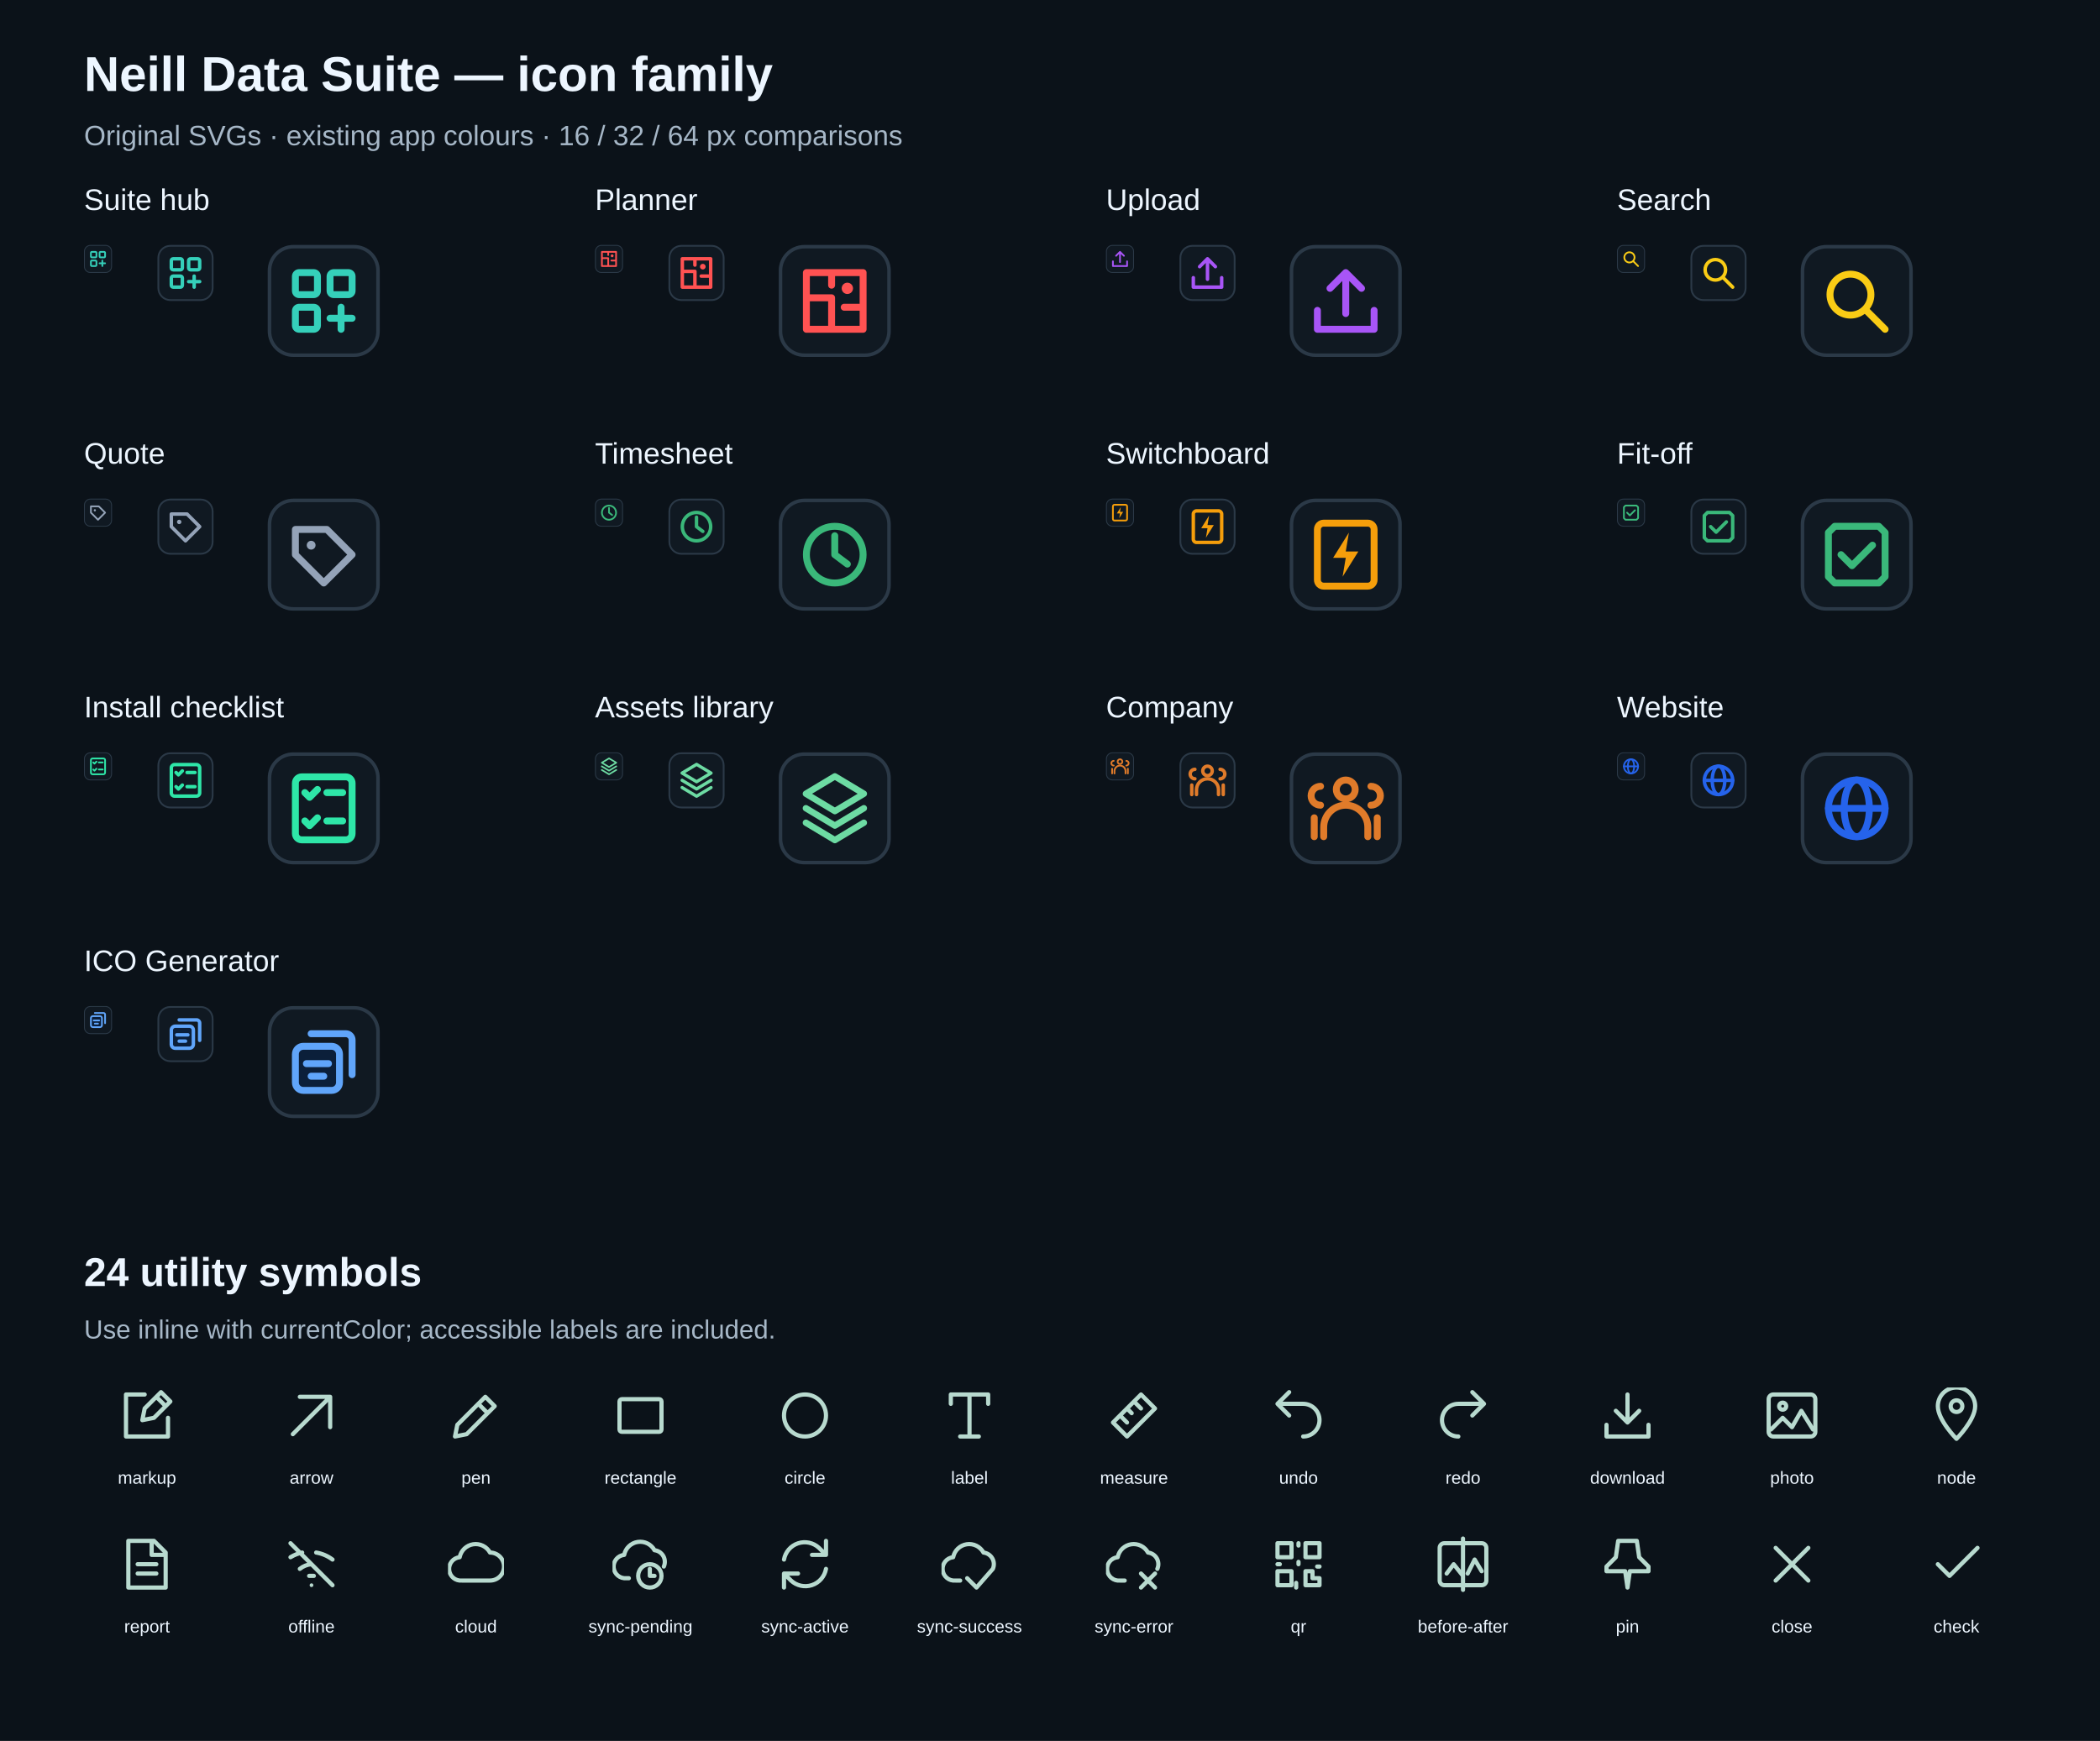
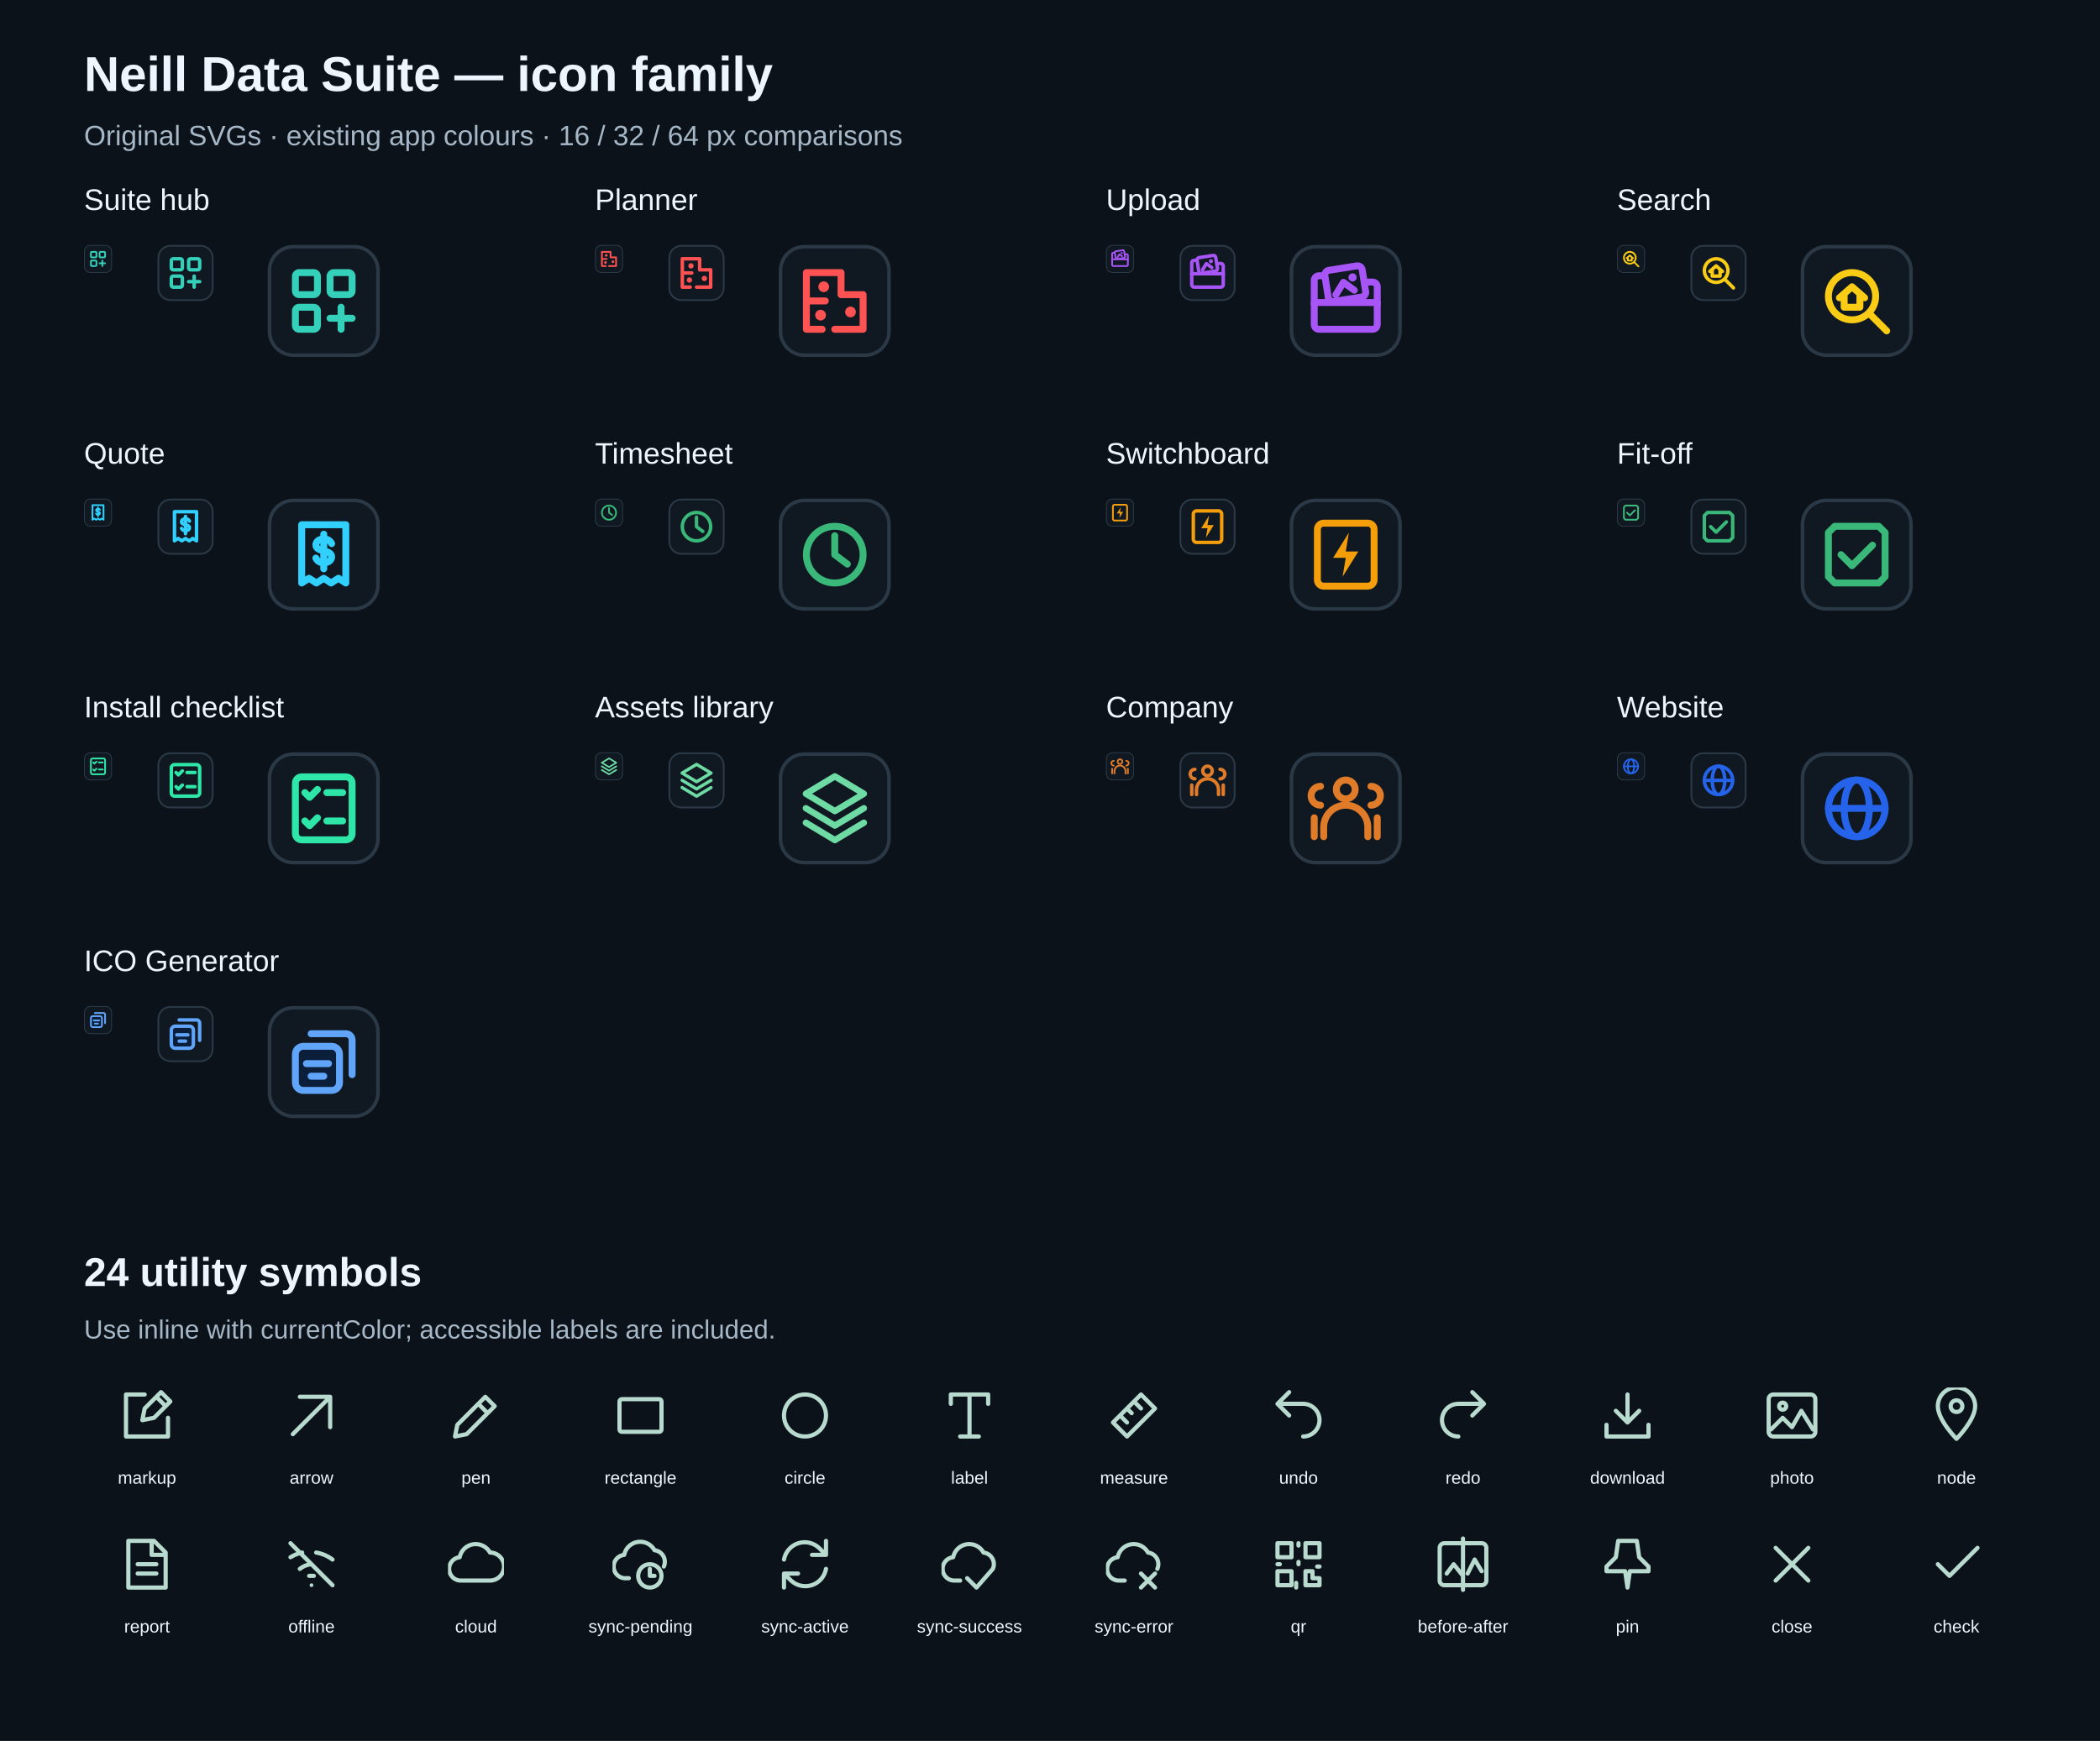
<svg xmlns="http://www.w3.org/2000/svg" width="1200" height="995" viewBox="0 0 1200 995">
  <rect width="1200" height="995" fill="#0b1219" />
  <g font-family="Arial,sans-serif" fill="#edf6ff">
    <text x="48" y="52" font-size="28" font-weight="700">Neill Data Suite — icon family</text>
    <text x="48" y="83" font-size="16" fill="#a6b7c7">Original SVGs · existing app colours · 16 / 32 / 64 px comparisons</text>
    <text x="48" y="120" font-size="17">Suite hub</text>
    <g transform="translate(48 140)">
      <svg width="16" height="16" viewBox="0 0 48 48" focusable="false" aria-hidden="true">
        <rect width="48" height="48" rx="11" fill="#101922" />
        <rect x=".75" y=".75" width="46.5" height="46.5" rx="10.25" fill="none" stroke="#2b3947" stroke-width="1.5" />
        <g fill="none" stroke="currentColor" color="#35d0ba" stroke-width="2.2" stroke-linecap="round" stroke-linejoin="round" transform="translate(7.8 7.8) scale(1.35)">
          <rect x="3" y="3" width="7" height="7" rx="1.2" />
          <rect x="14" y="3" width="7" height="7" rx="1.2" />
          <rect x="3" y="14" width="7" height="7" rx="1.2" />
          <path d="M14 17.5h7m-3.5-3.5v7" />
        </g>
      </svg>
    </g>
    <g transform="translate(90 140)">
      <svg width="32" height="32" viewBox="0 0 48 48" focusable="false" aria-hidden="true">
        <rect width="48" height="48" rx="11" fill="#101922" />
        <rect x=".75" y=".75" width="46.5" height="46.5" rx="10.25" fill="none" stroke="#2b3947" stroke-width="1.5" />
        <g fill="none" stroke="currentColor" color="#35d0ba" stroke-width="2.2" stroke-linecap="round" stroke-linejoin="round" transform="translate(7.8 7.8) scale(1.35)">
          <rect x="3" y="3" width="7" height="7" rx="1.2" />
          <rect x="14" y="3" width="7" height="7" rx="1.2" />
          <rect x="3" y="14" width="7" height="7" rx="1.2" />
          <path d="M14 17.5h7m-3.5-3.5v7" />
        </g>
      </svg>
    </g>
    <g transform="translate(153 140)">
      <svg width="64" height="64" viewBox="0 0 48 48" focusable="false" aria-hidden="true">
        <rect width="48" height="48" rx="11" fill="#101922" />
        <rect x=".75" y=".75" width="46.5" height="46.5" rx="10.25" fill="none" stroke="#2b3947" stroke-width="1.5" />
        <g fill="none" stroke="currentColor" color="#35d0ba" stroke-width="2.2" stroke-linecap="round" stroke-linejoin="round" transform="translate(7.8 7.8) scale(1.35)">
          <rect x="3" y="3" width="7" height="7" rx="1.2" />
          <rect x="14" y="3" width="7" height="7" rx="1.2" />
          <rect x="3" y="14" width="7" height="7" rx="1.2" />
          <path d="M14 17.5h7m-3.5-3.5v7" />
        </g>
      </svg>
    </g>
    <text x="340" y="120" font-size="17">Planner</text>
    <g transform="translate(340 140)">
      <svg width="16" height="16" viewBox="0 0 48 48" focusable="false" aria-hidden="true">
        <rect width="48" height="48" rx="11" fill="#101922" />
        <rect x=".75" y=".75" width="46.5" height="46.5" rx="10.25" fill="none" stroke="#2b3947" stroke-width="1.5" />
        <g fill="none" stroke="currentColor" color="#ff5252" stroke-width="2.2" stroke-linecap="round" stroke-linejoin="round" transform="translate(7.8 7.8) scale(1.35)">
-           <path d="M3 3h18v18H3zM3 11h8v10M11 3v4M15 14h6" />
-           <circle cx="16" cy="8" r="1.8" fill="currentColor" stroke="none" />
+           <path d="M8 21H3V3h11v7h7v11h-9M3 12h6" />
+           <circle cx="8.5" cy="7.5" r="1.7" fill="currentColor" stroke="none" />
+           <circle cx="7.5" cy="16.5" r="1.7" fill="currentColor" stroke="none" />
+           <circle cx="17" cy="15.5" r="1.7" fill="currentColor" stroke="none" />
        </g>
      </svg>
    </g>
    <g transform="translate(382 140)">
      <svg width="32" height="32" viewBox="0 0 48 48" focusable="false" aria-hidden="true">
        <rect width="48" height="48" rx="11" fill="#101922" />
        <rect x=".75" y=".75" width="46.5" height="46.5" rx="10.25" fill="none" stroke="#2b3947" stroke-width="1.5" />
        <g fill="none" stroke="currentColor" color="#ff5252" stroke-width="2.2" stroke-linecap="round" stroke-linejoin="round" transform="translate(7.8 7.8) scale(1.35)">
-           <path d="M3 3h18v18H3zM3 11h8v10M11 3v4M15 14h6" />
-           <circle cx="16" cy="8" r="1.8" fill="currentColor" stroke="none" />
+           <path d="M8 21H3V3h11v7h7v11h-9M3 12h6" />
+           <circle cx="8.5" cy="7.5" r="1.7" fill="currentColor" stroke="none" />
+           <circle cx="7.5" cy="16.5" r="1.7" fill="currentColor" stroke="none" />
+           <circle cx="17" cy="15.5" r="1.7" fill="currentColor" stroke="none" />
        </g>
      </svg>
    </g>
    <g transform="translate(445 140)">
      <svg width="64" height="64" viewBox="0 0 48 48" focusable="false" aria-hidden="true">
        <rect width="48" height="48" rx="11" fill="#101922" />
        <rect x=".75" y=".75" width="46.5" height="46.5" rx="10.25" fill="none" stroke="#2b3947" stroke-width="1.5" />
        <g fill="none" stroke="currentColor" color="#ff5252" stroke-width="2.2" stroke-linecap="round" stroke-linejoin="round" transform="translate(7.8 7.8) scale(1.35)">
-           <path d="M3 3h18v18H3zM3 11h8v10M11 3v4M15 14h6" />
-           <circle cx="16" cy="8" r="1.8" fill="currentColor" stroke="none" />
+           <path d="M8 21H3V3h11v7h7v11h-9M3 12h6" />
+           <circle cx="8.5" cy="7.5" r="1.7" fill="currentColor" stroke="none" />
+           <circle cx="7.5" cy="16.5" r="1.7" fill="currentColor" stroke="none" />
+           <circle cx="17" cy="15.5" r="1.7" fill="currentColor" stroke="none" />
        </g>
      </svg>
    </g>
    <text x="632" y="120" font-size="17">Upload</text>
    <g transform="translate(632 140)">
      <svg width="16" height="16" viewBox="0 0 48 48" focusable="false" aria-hidden="true">
        <rect width="48" height="48" rx="11" fill="#101922" />
        <rect x=".75" y=".75" width="46.5" height="46.5" rx="10.25" fill="none" stroke="#2b3947" stroke-width="1.5" />
        <g fill="none" stroke="currentColor" color="#a855f7" stroke-width="2.2" stroke-linecap="round" stroke-linejoin="round" transform="translate(7.8 7.8) scale(1.35)">
-           <path d="M12 16V3m-5 5 5-5 5 5M3 15v6h18v-6" />
+           <path d="M2 13V5.5A1.5 1.5 0 0 1 3.5 4H8l2 2h10.5A1.5 1.5 0 0 1 22 7.5V13" />
+           <g transform="rotate(-9 12 7.5)">
+             <rect x="6" y="1.5" width="12" height="10" rx="1.5" fill="#101922" />
+             <path d="m8.5 9.5 3-3.5 3 3" />
+             <circle cx="14.6" cy="4.9" r="1.3" fill="currentColor" stroke="none" />
+           </g>
+           <path d="M2 12.5h20v7a1.5 1.5 0 0 1-1.5 1.5h-17A1.5 1.5 0 0 1 2 19.5z" fill="#101922" />
        </g>
      </svg>
    </g>
    <g transform="translate(674 140)">
      <svg width="32" height="32" viewBox="0 0 48 48" focusable="false" aria-hidden="true">
        <rect width="48" height="48" rx="11" fill="#101922" />
        <rect x=".75" y=".75" width="46.5" height="46.5" rx="10.25" fill="none" stroke="#2b3947" stroke-width="1.5" />
        <g fill="none" stroke="currentColor" color="#a855f7" stroke-width="2.2" stroke-linecap="round" stroke-linejoin="round" transform="translate(7.8 7.8) scale(1.35)">
-           <path d="M12 16V3m-5 5 5-5 5 5M3 15v6h18v-6" />
+           <path d="M2 13V5.5A1.5 1.5 0 0 1 3.5 4H8l2 2h10.5A1.5 1.5 0 0 1 22 7.5V13" />
+           <g transform="rotate(-9 12 7.5)">
+             <rect x="6" y="1.5" width="12" height="10" rx="1.5" fill="#101922" />
+             <path d="m8.5 9.5 3-3.5 3 3" />
+             <circle cx="14.6" cy="4.9" r="1.3" fill="currentColor" stroke="none" />
+           </g>
+           <path d="M2 12.5h20v7a1.5 1.5 0 0 1-1.5 1.5h-17A1.5 1.5 0 0 1 2 19.5z" fill="#101922" />
        </g>
      </svg>
    </g>
    <g transform="translate(737 140)">
      <svg width="64" height="64" viewBox="0 0 48 48" focusable="false" aria-hidden="true">
        <rect width="48" height="48" rx="11" fill="#101922" />
        <rect x=".75" y=".75" width="46.5" height="46.5" rx="10.25" fill="none" stroke="#2b3947" stroke-width="1.5" />
        <g fill="none" stroke="currentColor" color="#a855f7" stroke-width="2.2" stroke-linecap="round" stroke-linejoin="round" transform="translate(7.8 7.8) scale(1.35)">
-           <path d="M12 16V3m-5 5 5-5 5 5M3 15v6h18v-6" />
+           <path d="M2 13V5.5A1.5 1.5 0 0 1 3.5 4H8l2 2h10.5A1.5 1.5 0 0 1 22 7.5V13" />
+           <g transform="rotate(-9 12 7.5)">
+             <rect x="6" y="1.5" width="12" height="10" rx="1.5" fill="#101922" />
+             <path d="m8.5 9.5 3-3.5 3 3" />
+             <circle cx="14.6" cy="4.9" r="1.3" fill="currentColor" stroke="none" />
+           </g>
+           <path d="M2 12.5h20v7a1.5 1.5 0 0 1-1.5 1.5h-17A1.5 1.5 0 0 1 2 19.5z" fill="#101922" />
        </g>
      </svg>
    </g>
    <text x="924" y="120" font-size="17">Search</text>
    <g transform="translate(924 140)">
      <svg width="16" height="16" viewBox="0 0 48 48" focusable="false" aria-hidden="true">
        <rect width="48" height="48" rx="11" fill="#101922" />
        <rect x=".75" y=".75" width="46.5" height="46.5" rx="10.25" fill="none" stroke="#2b3947" stroke-width="1.5" />
        <g fill="none" stroke="currentColor" color="#facc15" stroke-width="2.2" stroke-linecap="round" stroke-linejoin="round" transform="translate(7.8 7.8) scale(1.35)">
-           <circle cx="10" cy="10" r="6.5" />
-           <path d="m15 15 6 6" />
+           <circle cx="10.5" cy="10.5" r="7.5" />
+           <path d="m16 16 5.5 5.5M6.5 11l4-3.5 4 3.5M8 9.8V14h5V9.8" />
        </g>
      </svg>
    </g>
    <g transform="translate(966 140)">
      <svg width="32" height="32" viewBox="0 0 48 48" focusable="false" aria-hidden="true">
        <rect width="48" height="48" rx="11" fill="#101922" />
        <rect x=".75" y=".75" width="46.5" height="46.5" rx="10.25" fill="none" stroke="#2b3947" stroke-width="1.5" />
        <g fill="none" stroke="currentColor" color="#facc15" stroke-width="2.2" stroke-linecap="round" stroke-linejoin="round" transform="translate(7.8 7.8) scale(1.35)">
-           <circle cx="10" cy="10" r="6.5" />
-           <path d="m15 15 6 6" />
+           <circle cx="10.5" cy="10.5" r="7.5" />
+           <path d="m16 16 5.5 5.5M6.5 11l4-3.5 4 3.5M8 9.8V14h5V9.8" />
        </g>
      </svg>
    </g>
    <g transform="translate(1029 140)">
      <svg width="64" height="64" viewBox="0 0 48 48" focusable="false" aria-hidden="true">
        <rect width="48" height="48" rx="11" fill="#101922" />
        <rect x=".75" y=".75" width="46.5" height="46.5" rx="10.25" fill="none" stroke="#2b3947" stroke-width="1.5" />
        <g fill="none" stroke="currentColor" color="#facc15" stroke-width="2.2" stroke-linecap="round" stroke-linejoin="round" transform="translate(7.8 7.8) scale(1.35)">
-           <circle cx="10" cy="10" r="6.5" />
-           <path d="m15 15 6 6" />
+           <circle cx="10.5" cy="10.5" r="7.5" />
+           <path d="m16 16 5.5 5.5M6.5 11l4-3.5 4 3.5M8 9.8V14h5V9.8" />
        </g>
      </svg>
    </g>
    <text x="48" y="265" font-size="17">Quote</text>
    <g transform="translate(48 285)">
      <svg width="16" height="16" viewBox="0 0 48 48" focusable="false" aria-hidden="true">
        <rect width="48" height="48" rx="11" fill="#101922" />
        <rect x=".75" y=".75" width="46.5" height="46.5" rx="10.25" fill="none" stroke="#2b3947" stroke-width="1.5" />
-         <g fill="none" stroke="currentColor" color="#94a3b8" stroke-width="2.2" stroke-linecap="round" stroke-linejoin="round" transform="translate(7.8 7.8) scale(1.35)">
-           <path d="M3 4h10l8 8-9 9-9-9z" />
-           <circle cx="8" cy="9" r="1.4" fill="currentColor" stroke="none" />
+         <g fill="none" stroke="currentColor" color="#31d0ff" stroke-width="2.2" stroke-linecap="round" stroke-linejoin="round" transform="translate(7.8 7.8) scale(1.35)">
+           <path d="M5 2.5h14V21l-2.33-1.5L14.33 21 12 19.5 9.67 21 7.33 19.5 5 21z" />
+           <path d="M14.5 8.5c-.4-.9-1.3-1.5-2.5-1.5-1.4 0-2.5.8-2.5 1.9s1.1 1.6 2.5 1.9 2.5.8 2.5 1.9-1.1 1.9-2.5 1.9c-1.2 0-2.1-.6-2.5-1.5M12 5.5v11" />
        </g>
      </svg>
    </g>
    <g transform="translate(90 285)">
      <svg width="32" height="32" viewBox="0 0 48 48" focusable="false" aria-hidden="true">
        <rect width="48" height="48" rx="11" fill="#101922" />
        <rect x=".75" y=".75" width="46.5" height="46.5" rx="10.25" fill="none" stroke="#2b3947" stroke-width="1.5" />
-         <g fill="none" stroke="currentColor" color="#94a3b8" stroke-width="2.2" stroke-linecap="round" stroke-linejoin="round" transform="translate(7.8 7.8) scale(1.35)">
-           <path d="M3 4h10l8 8-9 9-9-9z" />
-           <circle cx="8" cy="9" r="1.4" fill="currentColor" stroke="none" />
+         <g fill="none" stroke="currentColor" color="#31d0ff" stroke-width="2.2" stroke-linecap="round" stroke-linejoin="round" transform="translate(7.8 7.8) scale(1.35)">
+           <path d="M5 2.5h14V21l-2.33-1.5L14.33 21 12 19.5 9.67 21 7.33 19.5 5 21z" />
+           <path d="M14.5 8.5c-.4-.9-1.3-1.5-2.5-1.5-1.4 0-2.5.8-2.5 1.9s1.1 1.6 2.5 1.9 2.5.8 2.5 1.9-1.1 1.9-2.5 1.9c-1.2 0-2.1-.6-2.5-1.5M12 5.5v11" />
        </g>
      </svg>
    </g>
    <g transform="translate(153 285)">
      <svg width="64" height="64" viewBox="0 0 48 48" focusable="false" aria-hidden="true">
        <rect width="48" height="48" rx="11" fill="#101922" />
        <rect x=".75" y=".75" width="46.5" height="46.5" rx="10.25" fill="none" stroke="#2b3947" stroke-width="1.5" />
-         <g fill="none" stroke="currentColor" color="#94a3b8" stroke-width="2.2" stroke-linecap="round" stroke-linejoin="round" transform="translate(7.8 7.8) scale(1.35)">
-           <path d="M3 4h10l8 8-9 9-9-9z" />
-           <circle cx="8" cy="9" r="1.4" fill="currentColor" stroke="none" />
+         <g fill="none" stroke="currentColor" color="#31d0ff" stroke-width="2.2" stroke-linecap="round" stroke-linejoin="round" transform="translate(7.8 7.8) scale(1.35)">
+           <path d="M5 2.5h14V21l-2.33-1.5L14.33 21 12 19.5 9.67 21 7.33 19.5 5 21z" />
+           <path d="M14.5 8.5c-.4-.9-1.3-1.5-2.5-1.5-1.4 0-2.5.8-2.5 1.9s1.1 1.6 2.5 1.9 2.5.8 2.5 1.9-1.1 1.9-2.5 1.9c-1.2 0-2.1-.6-2.5-1.5M12 5.5v11" />
        </g>
      </svg>
    </g>
    <text x="340" y="265" font-size="17">Timesheet</text>
    <g transform="translate(340 285)">
      <svg width="16" height="16" viewBox="0 0 48 48" focusable="false" aria-hidden="true">
        <rect width="48" height="48" rx="11" fill="#101922" />
        <rect x=".75" y=".75" width="46.5" height="46.5" rx="10.25" fill="none" stroke="#2b3947" stroke-width="1.5" />
        <g fill="none" stroke="currentColor" color="#3ab87a" stroke-width="2.2" stroke-linecap="round" stroke-linejoin="round" transform="translate(7.8 7.8) scale(1.35)">
          <circle cx="12" cy="12" r="9" />
          <path d="M12 6v6l4 3" />
        </g>
      </svg>
    </g>
    <g transform="translate(382 285)">
      <svg width="32" height="32" viewBox="0 0 48 48" focusable="false" aria-hidden="true">
        <rect width="48" height="48" rx="11" fill="#101922" />
        <rect x=".75" y=".75" width="46.5" height="46.5" rx="10.25" fill="none" stroke="#2b3947" stroke-width="1.5" />
        <g fill="none" stroke="currentColor" color="#3ab87a" stroke-width="2.2" stroke-linecap="round" stroke-linejoin="round" transform="translate(7.8 7.8) scale(1.35)">
          <circle cx="12" cy="12" r="9" />
          <path d="M12 6v6l4 3" />
        </g>
      </svg>
    </g>
    <g transform="translate(445 285)">
      <svg width="64" height="64" viewBox="0 0 48 48" focusable="false" aria-hidden="true">
        <rect width="48" height="48" rx="11" fill="#101922" />
        <rect x=".75" y=".75" width="46.5" height="46.5" rx="10.25" fill="none" stroke="#2b3947" stroke-width="1.5" />
        <g fill="none" stroke="currentColor" color="#3ab87a" stroke-width="2.2" stroke-linecap="round" stroke-linejoin="round" transform="translate(7.8 7.8) scale(1.35)">
          <circle cx="12" cy="12" r="9" />
          <path d="M12 6v6l4 3" />
        </g>
      </svg>
    </g>
    <text x="632" y="265" font-size="17">Switchboard</text>
    <g transform="translate(632 285)">
      <svg width="16" height="16" viewBox="0 0 48 48" focusable="false" aria-hidden="true">
        <rect width="48" height="48" rx="11" fill="#101922" />
        <rect x=".75" y=".75" width="46.5" height="46.5" rx="10.25" fill="none" stroke="#2b3947" stroke-width="1.5" />
        <g fill="none" stroke="currentColor" color="#f59e0b" stroke-width="2.2" stroke-linecap="round" stroke-linejoin="round" transform="translate(7.8 7.8) scale(1.35)">
          <rect x="3" y="2" width="18" height="20" rx="2" />
          <path d="m13 5-5 8h4l-1 6 5-8h-4z" fill="currentColor" stroke="none" />
        </g>
      </svg>
    </g>
    <g transform="translate(674 285)">
      <svg width="32" height="32" viewBox="0 0 48 48" focusable="false" aria-hidden="true">
        <rect width="48" height="48" rx="11" fill="#101922" />
        <rect x=".75" y=".75" width="46.5" height="46.5" rx="10.25" fill="none" stroke="#2b3947" stroke-width="1.5" />
        <g fill="none" stroke="currentColor" color="#f59e0b" stroke-width="2.2" stroke-linecap="round" stroke-linejoin="round" transform="translate(7.8 7.8) scale(1.35)">
          <rect x="3" y="2" width="18" height="20" rx="2" />
          <path d="m13 5-5 8h4l-1 6 5-8h-4z" fill="currentColor" stroke="none" />
        </g>
      </svg>
    </g>
    <g transform="translate(737 285)">
      <svg width="64" height="64" viewBox="0 0 48 48" focusable="false" aria-hidden="true">
        <rect width="48" height="48" rx="11" fill="#101922" />
        <rect x=".75" y=".75" width="46.5" height="46.5" rx="10.25" fill="none" stroke="#2b3947" stroke-width="1.5" />
        <g fill="none" stroke="currentColor" color="#f59e0b" stroke-width="2.2" stroke-linecap="round" stroke-linejoin="round" transform="translate(7.8 7.8) scale(1.35)">
          <rect x="3" y="2" width="18" height="20" rx="2" />
          <path d="m13 5-5 8h4l-1 6 5-8h-4z" fill="currentColor" stroke="none" />
        </g>
      </svg>
    </g>
    <text x="924" y="265" font-size="17">Fit-off</text>
    <g transform="translate(924 285)">
      <svg width="16" height="16" viewBox="0 0 48 48" focusable="false" aria-hidden="true">
        <rect width="48" height="48" rx="11" fill="#101922" />
        <rect x=".75" y=".75" width="46.5" height="46.5" rx="10.25" fill="none" stroke="#2b3947" stroke-width="1.5" />
        <g fill="none" stroke="currentColor" color="#3ab87a" stroke-width="2.2" stroke-linecap="round" stroke-linejoin="round" transform="translate(7.8 7.8) scale(1.35)">
          <path d="M5 3h14l2 2v14l-2 2H5l-2-2V5zM7 12l3.5 3.5L17 9" />
        </g>
      </svg>
    </g>
    <g transform="translate(966 285)">
      <svg width="32" height="32" viewBox="0 0 48 48" focusable="false" aria-hidden="true">
        <rect width="48" height="48" rx="11" fill="#101922" />
        <rect x=".75" y=".75" width="46.5" height="46.5" rx="10.25" fill="none" stroke="#2b3947" stroke-width="1.5" />
        <g fill="none" stroke="currentColor" color="#3ab87a" stroke-width="2.2" stroke-linecap="round" stroke-linejoin="round" transform="translate(7.8 7.8) scale(1.35)">
          <path d="M5 3h14l2 2v14l-2 2H5l-2-2V5zM7 12l3.5 3.5L17 9" />
        </g>
      </svg>
    </g>
    <g transform="translate(1029 285)">
      <svg width="64" height="64" viewBox="0 0 48 48" focusable="false" aria-hidden="true">
        <rect width="48" height="48" rx="11" fill="#101922" />
        <rect x=".75" y=".75" width="46.5" height="46.5" rx="10.25" fill="none" stroke="#2b3947" stroke-width="1.5" />
        <g fill="none" stroke="currentColor" color="#3ab87a" stroke-width="2.2" stroke-linecap="round" stroke-linejoin="round" transform="translate(7.8 7.8) scale(1.35)">
          <path d="M5 3h14l2 2v14l-2 2H5l-2-2V5zM7 12l3.5 3.5L17 9" />
        </g>
      </svg>
    </g>
    <text x="48" y="410" font-size="17">Install checklist</text>
    <g transform="translate(48 430)">
      <svg width="16" height="16" viewBox="0 0 48 48" focusable="false" aria-hidden="true">
        <rect width="48" height="48" rx="11" fill="#101922" />
        <rect x=".75" y=".75" width="46.5" height="46.5" rx="10.25" fill="none" stroke="#2b3947" stroke-width="1.5" />
        <g fill="none" stroke="currentColor" color="#2ee6a8" stroke-width="2.2" stroke-linecap="round" stroke-linejoin="round" transform="translate(7.8 7.8) scale(1.35)">
          <rect x="3" y="2" width="18" height="20" rx="2" />
          <path d="m6 7 1.5 1.5L10 6m3 1h5m-12 9 1.5 1.5L10 15m3 1h5" />
        </g>
      </svg>
    </g>
    <g transform="translate(90 430)">
      <svg width="32" height="32" viewBox="0 0 48 48" focusable="false" aria-hidden="true">
        <rect width="48" height="48" rx="11" fill="#101922" />
        <rect x=".75" y=".75" width="46.5" height="46.5" rx="10.25" fill="none" stroke="#2b3947" stroke-width="1.5" />
        <g fill="none" stroke="currentColor" color="#2ee6a8" stroke-width="2.2" stroke-linecap="round" stroke-linejoin="round" transform="translate(7.8 7.8) scale(1.35)">
          <rect x="3" y="2" width="18" height="20" rx="2" />
          <path d="m6 7 1.5 1.5L10 6m3 1h5m-12 9 1.5 1.5L10 15m3 1h5" />
        </g>
      </svg>
    </g>
    <g transform="translate(153 430)">
      <svg width="64" height="64" viewBox="0 0 48 48" focusable="false" aria-hidden="true">
        <rect width="48" height="48" rx="11" fill="#101922" />
        <rect x=".75" y=".75" width="46.5" height="46.5" rx="10.25" fill="none" stroke="#2b3947" stroke-width="1.5" />
        <g fill="none" stroke="currentColor" color="#2ee6a8" stroke-width="2.2" stroke-linecap="round" stroke-linejoin="round" transform="translate(7.8 7.8) scale(1.35)">
          <rect x="3" y="2" width="18" height="20" rx="2" />
          <path d="m6 7 1.5 1.5L10 6m3 1h5m-12 9 1.5 1.5L10 15m3 1h5" />
        </g>
      </svg>
    </g>
    <text x="340" y="410" font-size="17">Assets library</text>
    <g transform="translate(340 430)">
      <svg width="16" height="16" viewBox="0 0 48 48" focusable="false" aria-hidden="true">
        <rect width="48" height="48" rx="11" fill="#101922" />
        <rect x=".75" y=".75" width="46.5" height="46.5" rx="10.25" fill="none" stroke="#2b3947" stroke-width="1.5" />
        <g fill="none" stroke="currentColor" color="#6ddba3" stroke-width="2.2" stroke-linecap="round" stroke-linejoin="round" transform="translate(7.8 7.8) scale(1.35)">
          <path d="m12 2 10 6-10 6L2 8zM2 13l10 6 10-6M2 18l10 6 10-6" transform="translate(1 0) scale(.92)" />
        </g>
      </svg>
    </g>
    <g transform="translate(382 430)">
      <svg width="32" height="32" viewBox="0 0 48 48" focusable="false" aria-hidden="true">
        <rect width="48" height="48" rx="11" fill="#101922" />
        <rect x=".75" y=".75" width="46.5" height="46.5" rx="10.25" fill="none" stroke="#2b3947" stroke-width="1.5" />
        <g fill="none" stroke="currentColor" color="#6ddba3" stroke-width="2.2" stroke-linecap="round" stroke-linejoin="round" transform="translate(7.8 7.8) scale(1.35)">
          <path d="m12 2 10 6-10 6L2 8zM2 13l10 6 10-6M2 18l10 6 10-6" transform="translate(1 0) scale(.92)" />
        </g>
      </svg>
    </g>
    <g transform="translate(445 430)">
      <svg width="64" height="64" viewBox="0 0 48 48" focusable="false" aria-hidden="true">
        <rect width="48" height="48" rx="11" fill="#101922" />
        <rect x=".75" y=".75" width="46.5" height="46.5" rx="10.25" fill="none" stroke="#2b3947" stroke-width="1.5" />
        <g fill="none" stroke="currentColor" color="#6ddba3" stroke-width="2.2" stroke-linecap="round" stroke-linejoin="round" transform="translate(7.8 7.8) scale(1.35)">
          <path d="m12 2 10 6-10 6L2 8zM2 13l10 6 10-6M2 18l10 6 10-6" transform="translate(1 0) scale(.92)" />
        </g>
      </svg>
    </g>
    <text x="632" y="410" font-size="17">Company</text>
    <g transform="translate(632 430)">
      <svg width="16" height="16" viewBox="0 0 48 48" focusable="false" aria-hidden="true">
        <rect width="48" height="48" rx="11" fill="#101922" />
        <rect x=".75" y=".75" width="46.5" height="46.5" rx="10.25" fill="none" stroke="#2b3947" stroke-width="1.5" />
        <g fill="none" stroke="currentColor" color="#e07b2a" stroke-width="2.2" stroke-linecap="round" stroke-linejoin="round" transform="translate(7.8 7.8) scale(1.35)">
          <circle cx="12" cy="6" r="3" />
          <path d="M5 21v-3a7 7 0 0 1 14 0v3M4 5a3 3 0 0 0 0 6m16-6a3 3 0 0 1 0 6M2 15v6m20-6v6" />
        </g>
      </svg>
    </g>
    <g transform="translate(674 430)">
      <svg width="32" height="32" viewBox="0 0 48 48" focusable="false" aria-hidden="true">
        <rect width="48" height="48" rx="11" fill="#101922" />
        <rect x=".75" y=".75" width="46.5" height="46.5" rx="10.25" fill="none" stroke="#2b3947" stroke-width="1.5" />
        <g fill="none" stroke="currentColor" color="#e07b2a" stroke-width="2.2" stroke-linecap="round" stroke-linejoin="round" transform="translate(7.8 7.8) scale(1.35)">
          <circle cx="12" cy="6" r="3" />
          <path d="M5 21v-3a7 7 0 0 1 14 0v3M4 5a3 3 0 0 0 0 6m16-6a3 3 0 0 1 0 6M2 15v6m20-6v6" />
        </g>
      </svg>
    </g>
    <g transform="translate(737 430)">
      <svg width="64" height="64" viewBox="0 0 48 48" focusable="false" aria-hidden="true">
        <rect width="48" height="48" rx="11" fill="#101922" />
        <rect x=".75" y=".75" width="46.5" height="46.5" rx="10.25" fill="none" stroke="#2b3947" stroke-width="1.5" />
        <g fill="none" stroke="currentColor" color="#e07b2a" stroke-width="2.2" stroke-linecap="round" stroke-linejoin="round" transform="translate(7.8 7.8) scale(1.35)">
          <circle cx="12" cy="6" r="3" />
          <path d="M5 21v-3a7 7 0 0 1 14 0v3M4 5a3 3 0 0 0 0 6m16-6a3 3 0 0 1 0 6M2 15v6m20-6v6" />
        </g>
      </svg>
    </g>
    <text x="924" y="410" font-size="17">Website</text>
    <g transform="translate(924 430)">
      <svg width="16" height="16" viewBox="0 0 48 48" focusable="false" aria-hidden="true">
        <rect width="48" height="48" rx="11" fill="#101922" />
        <rect x=".75" y=".75" width="46.5" height="46.5" rx="10.25" fill="none" stroke="#2b3947" stroke-width="1.5" />
        <g fill="none" stroke="currentColor" color="#2563eb" stroke-width="2.2" stroke-linecap="round" stroke-linejoin="round" transform="translate(7.8 7.8) scale(1.35)">
          <circle cx="12" cy="12" r="9" />
          <ellipse cx="12" cy="12" rx="4" ry="9" />
          <path d="M3 12h18" />
        </g>
      </svg>
    </g>
    <g transform="translate(966 430)">
      <svg width="32" height="32" viewBox="0 0 48 48" focusable="false" aria-hidden="true">
        <rect width="48" height="48" rx="11" fill="#101922" />
        <rect x=".75" y=".75" width="46.5" height="46.5" rx="10.25" fill="none" stroke="#2b3947" stroke-width="1.5" />
        <g fill="none" stroke="currentColor" color="#2563eb" stroke-width="2.2" stroke-linecap="round" stroke-linejoin="round" transform="translate(7.8 7.8) scale(1.35)">
          <circle cx="12" cy="12" r="9" />
          <ellipse cx="12" cy="12" rx="4" ry="9" />
          <path d="M3 12h18" />
        </g>
      </svg>
    </g>
    <g transform="translate(1029 430)">
      <svg width="64" height="64" viewBox="0 0 48 48" focusable="false" aria-hidden="true">
        <rect width="48" height="48" rx="11" fill="#101922" />
        <rect x=".75" y=".75" width="46.5" height="46.5" rx="10.25" fill="none" stroke="#2b3947" stroke-width="1.5" />
        <g fill="none" stroke="currentColor" color="#2563eb" stroke-width="2.2" stroke-linecap="round" stroke-linejoin="round" transform="translate(7.8 7.8) scale(1.35)">
          <circle cx="12" cy="12" r="9" />
          <ellipse cx="12" cy="12" rx="4" ry="9" />
          <path d="M3 12h18" />
        </g>
      </svg>
    </g>
    <text x="48" y="555" font-size="17">ICO Generator</text>
    <g transform="translate(48 575)">
      <svg width="16" height="16" viewBox="0 0 48 48" focusable="false" aria-hidden="true">
        <rect width="48" height="48" rx="11" fill="#101922" />
        <rect x=".75" y=".75" width="46.5" height="46.5" rx="10.25" fill="none" stroke="#2b3947" stroke-width="1.5" />
        <g fill="none" stroke="currentColor" color="#60a5fa" stroke-width="2.2" stroke-linecap="round" stroke-linejoin="round" transform="translate(7.8 7.8) scale(1.35)">
          <path d="M8 3h11a2 2 0 0 1 2 2v11" />
          <rect x="3" y="7" width="14" height="14" rx="2.5" fill="#0B1F3A" />
          <path d="M6.5 12.5h7M8 16.5h4" />
        </g>
      </svg>
    </g>
    <g transform="translate(90 575)">
      <svg width="32" height="32" viewBox="0 0 48 48" focusable="false" aria-hidden="true">
        <rect width="48" height="48" rx="11" fill="#101922" />
        <rect x=".75" y=".75" width="46.5" height="46.5" rx="10.25" fill="none" stroke="#2b3947" stroke-width="1.5" />
        <g fill="none" stroke="currentColor" color="#60a5fa" stroke-width="2.2" stroke-linecap="round" stroke-linejoin="round" transform="translate(7.8 7.8) scale(1.35)">
          <path d="M8 3h11a2 2 0 0 1 2 2v11" />
          <rect x="3" y="7" width="14" height="14" rx="2.5" fill="#0B1F3A" />
          <path d="M6.5 12.5h7M8 16.5h4" />
        </g>
      </svg>
    </g>
    <g transform="translate(153 575)">
      <svg width="64" height="64" viewBox="0 0 48 48" focusable="false" aria-hidden="true">
        <rect width="48" height="48" rx="11" fill="#101922" />
        <rect x=".75" y=".75" width="46.5" height="46.5" rx="10.25" fill="none" stroke="#2b3947" stroke-width="1.5" />
        <g fill="none" stroke="currentColor" color="#60a5fa" stroke-width="2.2" stroke-linecap="round" stroke-linejoin="round" transform="translate(7.8 7.8) scale(1.35)">
          <path d="M8 3h11a2 2 0 0 1 2 2v11" />
          <rect x="3" y="7" width="14" height="14" rx="2.5" fill="#0B1F3A" />
          <path d="M6.5 12.5h7M8 16.5h4" />
        </g>
      </svg>
    </g>
    <text x="48" y="735" font-size="23" font-weight="700">24 utility symbols</text>
    <text x="48" y="765" font-size="15" fill="#a6b7c7">Use inline with currentColor; accessible labels are included.</text>
    <g transform="translate(68 793)">
      <svg width="32" height="32" viewBox="0 0 24 24" focusable="false" aria-hidden="true">
        <g fill="none" stroke="currentColor" color="#b8dacf" stroke-width="1.8" stroke-linecap="round" stroke-linejoin="round">
          <path d="M11 3H3v18h18v-8M10 14l1-5 7-7 4 4-7 7zM16 4l4 4" />
        </g>
      </svg>
    </g>
    <text x="84" y="848" font-size="10" text-anchor="middle">markup</text>
    <g transform="translate(162 793)">
      <svg width="32" height="32" viewBox="0 0 24 24" focusable="false" aria-hidden="true">
        <g fill="none" stroke="currentColor" color="#b8dacf" stroke-width="1.8" stroke-linecap="round" stroke-linejoin="round">
          <path d="M4 20 20 4M7 4h13v13" />
        </g>
      </svg>
    </g>
    <text x="178" y="848" font-size="10" text-anchor="middle">arrow</text>
    <g transform="translate(256 793)">
      <svg width="32" height="32" viewBox="0 0 24 24" focusable="false" aria-hidden="true">
        <g fill="none" stroke="currentColor" color="#b8dacf" stroke-width="1.8" stroke-linecap="round" stroke-linejoin="round">
          <path d="m4 16 12-12 4 4L8 20l-5 1zM13 7l4 4" />
        </g>
      </svg>
    </g>
    <text x="272" y="848" font-size="10" text-anchor="middle">pen</text>
    <g transform="translate(350 793)">
      <svg width="32" height="32" viewBox="0 0 24 24" focusable="false" aria-hidden="true">
        <g fill="none" stroke="currentColor" color="#b8dacf" stroke-width="1.8" stroke-linecap="round" stroke-linejoin="round">
          <rect x="3" y="5" width="18" height="14" rx="1" />
        </g>
      </svg>
    </g>
    <text x="366" y="848" font-size="10" text-anchor="middle">rectangle</text>
    <g transform="translate(444 793)">
      <svg width="32" height="32" viewBox="0 0 24 24" focusable="false" aria-hidden="true">
        <g fill="none" stroke="currentColor" color="#b8dacf" stroke-width="1.8" stroke-linecap="round" stroke-linejoin="round">
          <circle cx="12" cy="12" r="9" />
        </g>
      </svg>
    </g>
    <text x="460" y="848" font-size="10" text-anchor="middle">circle</text>
    <g transform="translate(538 793)">
      <svg width="32" height="32" viewBox="0 0 24 24" focusable="false" aria-hidden="true">
        <g fill="none" stroke="currentColor" color="#b8dacf" stroke-width="1.8" stroke-linecap="round" stroke-linejoin="round">
          <path d="M4 7V3h16v4M12 3v18m-4 0h8" />
        </g>
      </svg>
    </g>
    <text x="554" y="848" font-size="10" text-anchor="middle">label</text>
    <g transform="translate(632 793)">
      <svg width="32" height="32" viewBox="0 0 24 24" focusable="false" aria-hidden="true">
        <g fill="none" stroke="currentColor" color="#b8dacf" stroke-width="1.8" stroke-linecap="round" stroke-linejoin="round">
          <path d="m3 15 12-12 6 6L9 21zM12 6l3 3M9 9l2 2M6 12l3 3" />
        </g>
      </svg>
    </g>
    <text x="648" y="848" font-size="10" text-anchor="middle">measure</text>
    <g transform="translate(726 793)">
      <svg width="32" height="32" viewBox="0 0 24 24" focusable="false" aria-hidden="true">
        <g fill="none" stroke="currentColor" color="#b8dacf" stroke-width="1.8" stroke-linecap="round" stroke-linejoin="round">
          <path d="m8 4-5 5 5 5M3 9h11a7 7 0 0 1 0 14" transform="translate(0 -2)" />
        </g>
      </svg>
    </g>
    <text x="742" y="848" font-size="10" text-anchor="middle">undo</text>
    <g transform="translate(820 793)">
      <svg width="32" height="32" viewBox="0 0 24 24" focusable="false" aria-hidden="true">
        <g fill="none" stroke="currentColor" color="#b8dacf" stroke-width="1.8" stroke-linecap="round" stroke-linejoin="round">
          <path d="m16 4 5 5-5 5M21 9H10a7 7 0 0 0 0 14" transform="translate(0 -2)" />
        </g>
      </svg>
    </g>
    <text x="836" y="848" font-size="10" text-anchor="middle">redo</text>
    <g transform="translate(914 793)">
      <svg width="32" height="32" viewBox="0 0 24 24" focusable="false" aria-hidden="true">
        <g fill="none" stroke="currentColor" color="#b8dacf" stroke-width="1.8" stroke-linecap="round" stroke-linejoin="round">
          <path d="M12 3v12m-5-5 5 5 5-5M3 16v5h18v-5" />
        </g>
      </svg>
    </g>
    <text x="930" y="848" font-size="10" text-anchor="middle">download</text>
    <g transform="translate(1008 793)">
      <svg width="32" height="32" viewBox="0 0 24 24" focusable="false" aria-hidden="true">
        <g fill="none" stroke="currentColor" color="#b8dacf" stroke-width="1.8" stroke-linecap="round" stroke-linejoin="round">
          <rect x="2" y="3" width="20" height="18" rx="2" />
          <circle cx="8" cy="8" r="1.5" />
          <path d="m3 18 5-5 4 4 4-7 5 8" />
        </g>
      </svg>
    </g>
    <text x="1024" y="848" font-size="10" text-anchor="middle">photo</text>
    <g transform="translate(1102 793)">
      <svg width="32" height="32" viewBox="0 0 24 24" focusable="false" aria-hidden="true">
        <g fill="none" stroke="currentColor" color="#b8dacf" stroke-width="1.8" stroke-linecap="round" stroke-linejoin="round">
          <path d="M12 22s8-8 8-14a8 8 0 0 0-16 0c0 6 8 14 8 14z" />
          <circle cx="12" cy="8" r="2.5" />
        </g>
      </svg>
    </g>
    <text x="1118" y="848" font-size="10" text-anchor="middle">node</text>
    <g transform="translate(68 878)">
      <svg width="32" height="32" viewBox="0 0 24 24" focusable="false" aria-hidden="true">
        <g fill="none" stroke="currentColor" color="#b8dacf" stroke-width="1.8" stroke-linecap="round" stroke-linejoin="round">
          <path d="M4 2h11l5 5v15H4zM14 2v6h6M8 12h8m-8 4h8" />
        </g>
      </svg>
    </g>
    <text x="84" y="933" font-size="10" text-anchor="middle">report</text>
    <g transform="translate(162 878)">
      <svg width="32" height="32" viewBox="0 0 24 24" focusable="false" aria-hidden="true">
        <g fill="none" stroke="currentColor" color="#b8dacf" stroke-width="1.8" stroke-linecap="round" stroke-linejoin="round">
          <path d="M3 9a16 16 0 0 1 5-2m6 0a16 16 0 0 1 7 3M7 14a9 9 0 0 1 5-2m-1 5h2M3 3l18 18" />
          <circle cx="12" cy="21" r=".8" fill="currentColor" stroke="none" />
        </g>
      </svg>
    </g>
    <text x="178" y="933" font-size="10" text-anchor="middle">offline</text>
    <g transform="translate(256 878)">
      <svg width="32" height="32" viewBox="0 0 24 24" focusable="false" aria-hidden="true">
        <g fill="none" stroke="currentColor" color="#b8dacf" stroke-width="1.8" stroke-linecap="round" stroke-linejoin="round">
          <path d="M7 19H6A5 5 0 0 1 5 9a7 7 0 0 1 13-2 6 6 0 0 1 0 12z" />
        </g>
      </svg>
    </g>
    <text x="272" y="933" font-size="10" text-anchor="middle">cloud</text>
    <g transform="translate(350 878)">
      <svg width="32" height="32" viewBox="0 0 24 24" focusable="false" aria-hidden="true">
        <g fill="none" stroke="currentColor" color="#b8dacf" stroke-width="1.8" stroke-linecap="round" stroke-linejoin="round">
          <path d="M7 18H6A5 5 0 0 1 5 8a7 7 0 0 1 13-2 5 5 0 0 1 4 7" />
          <circle cx="16" cy="17" r="5" />
          <path d="M16 14v3h2" />
        </g>
      </svg>
    </g>
    <text x="366" y="933" font-size="10" text-anchor="middle">sync-pending</text>
    <g transform="translate(444 878)">
      <svg width="32" height="32" viewBox="0 0 24 24" focusable="false" aria-hidden="true">
        <g fill="none" stroke="currentColor" color="#b8dacf" stroke-width="1.8" stroke-linecap="round" stroke-linejoin="round">
          <path d="M3 10a9 9 0 0 1 15-5l3 3M21 2v6h-6M21 14a9 9 0 0 1-15 5l-3-3M3 22v-6h6" />
        </g>
      </svg>
    </g>
    <text x="460" y="933" font-size="10" text-anchor="middle">sync-active</text>
    <g transform="translate(538 878)">
      <svg width="32" height="32" viewBox="0 0 24 24" focusable="false" aria-hidden="true">
        <g fill="none" stroke="currentColor" color="#b8dacf" stroke-width="1.8" stroke-linecap="round" stroke-linejoin="round">
          <path d="M8 19H6A5 5 0 0 1 5 9a7 7 0 0 1 13-2 5 5 0 0 1 4 7M11 18l4 4 7-8" />
        </g>
      </svg>
    </g>
    <text x="554" y="933" font-size="10" text-anchor="middle">sync-success</text>
    <g transform="translate(632 878)">
      <svg width="32" height="32" viewBox="0 0 24 24" focusable="false" aria-hidden="true">
        <g fill="none" stroke="currentColor" color="#b8dacf" stroke-width="1.8" stroke-linecap="round" stroke-linejoin="round">
          <path d="M8 19H6A5 5 0 0 1 5 9a7 7 0 0 1 13-2 5 5 0 0 1 4 7M15 16l6 6m0-6-6 6" />
        </g>
      </svg>
    </g>
    <text x="648" y="933" font-size="10" text-anchor="middle">sync-error</text>
    <g transform="translate(726 878)">
      <svg width="32" height="32" viewBox="0 0 24 24" focusable="false" aria-hidden="true">
        <g fill="none" stroke="currentColor" color="#b8dacf" stroke-width="1.8" stroke-linecap="round" stroke-linejoin="round">
          <path d="M3 3h6v6H3zM15 3h6v6h-6zM3 15h6v6H3zM15 15h3v3h3v3h-6zM12 3v1m0 7v1m-9 0h1m7 8v2m9-9h1" />
        </g>
      </svg>
    </g>
    <text x="742" y="933" font-size="10" text-anchor="middle">qr</text>
    <g transform="translate(820 878)">
      <svg width="32" height="32" viewBox="0 0 24 24" focusable="false" aria-hidden="true">
        <g fill="none" stroke="currentColor" color="#b8dacf" stroke-width="1.8" stroke-linecap="round" stroke-linejoin="round">
          <rect x="2" y="3" width="20" height="18" rx="2" />
          <path d="M12 1v22M5 16l3-4 4 5m2-1 3-6 3 5" />
        </g>
      </svg>
    </g>
    <text x="836" y="933" font-size="10" text-anchor="middle">before-after</text>
    <g transform="translate(914 878)">
      <svg width="32" height="32" viewBox="0 0 24 24" focusable="false" aria-hidden="true">
        <g fill="none" stroke="currentColor" color="#b8dacf" stroke-width="1.8" stroke-linecap="round" stroke-linejoin="round">
          <path d="m8 2-1 7-4 4v2h8l1 7 1-7h8v-2l-4-4-1-7z" />
        </g>
      </svg>
    </g>
    <text x="930" y="933" font-size="10" text-anchor="middle">pin</text>
    <g transform="translate(1008 878)">
      <svg width="32" height="32" viewBox="0 0 24 24" focusable="false" aria-hidden="true">
        <g fill="none" stroke="currentColor" color="#b8dacf" stroke-width="1.8" stroke-linecap="round" stroke-linejoin="round">
          <path d="m5 5 14 14M19 5 5 19" />
        </g>
      </svg>
    </g>
    <text x="1024" y="933" font-size="10" text-anchor="middle">close</text>
    <g transform="translate(1102 878)">
      <svg width="32" height="32" viewBox="0 0 24 24" focusable="false" aria-hidden="true">
        <g fill="none" stroke="currentColor" color="#b8dacf" stroke-width="1.8" stroke-linecap="round" stroke-linejoin="round">
          <path d="m4 12 5 5L21 5" />
        </g>
      </svg>
    </g>
    <text x="1118" y="933" font-size="10" text-anchor="middle">check</text>
  </g>
</svg>
